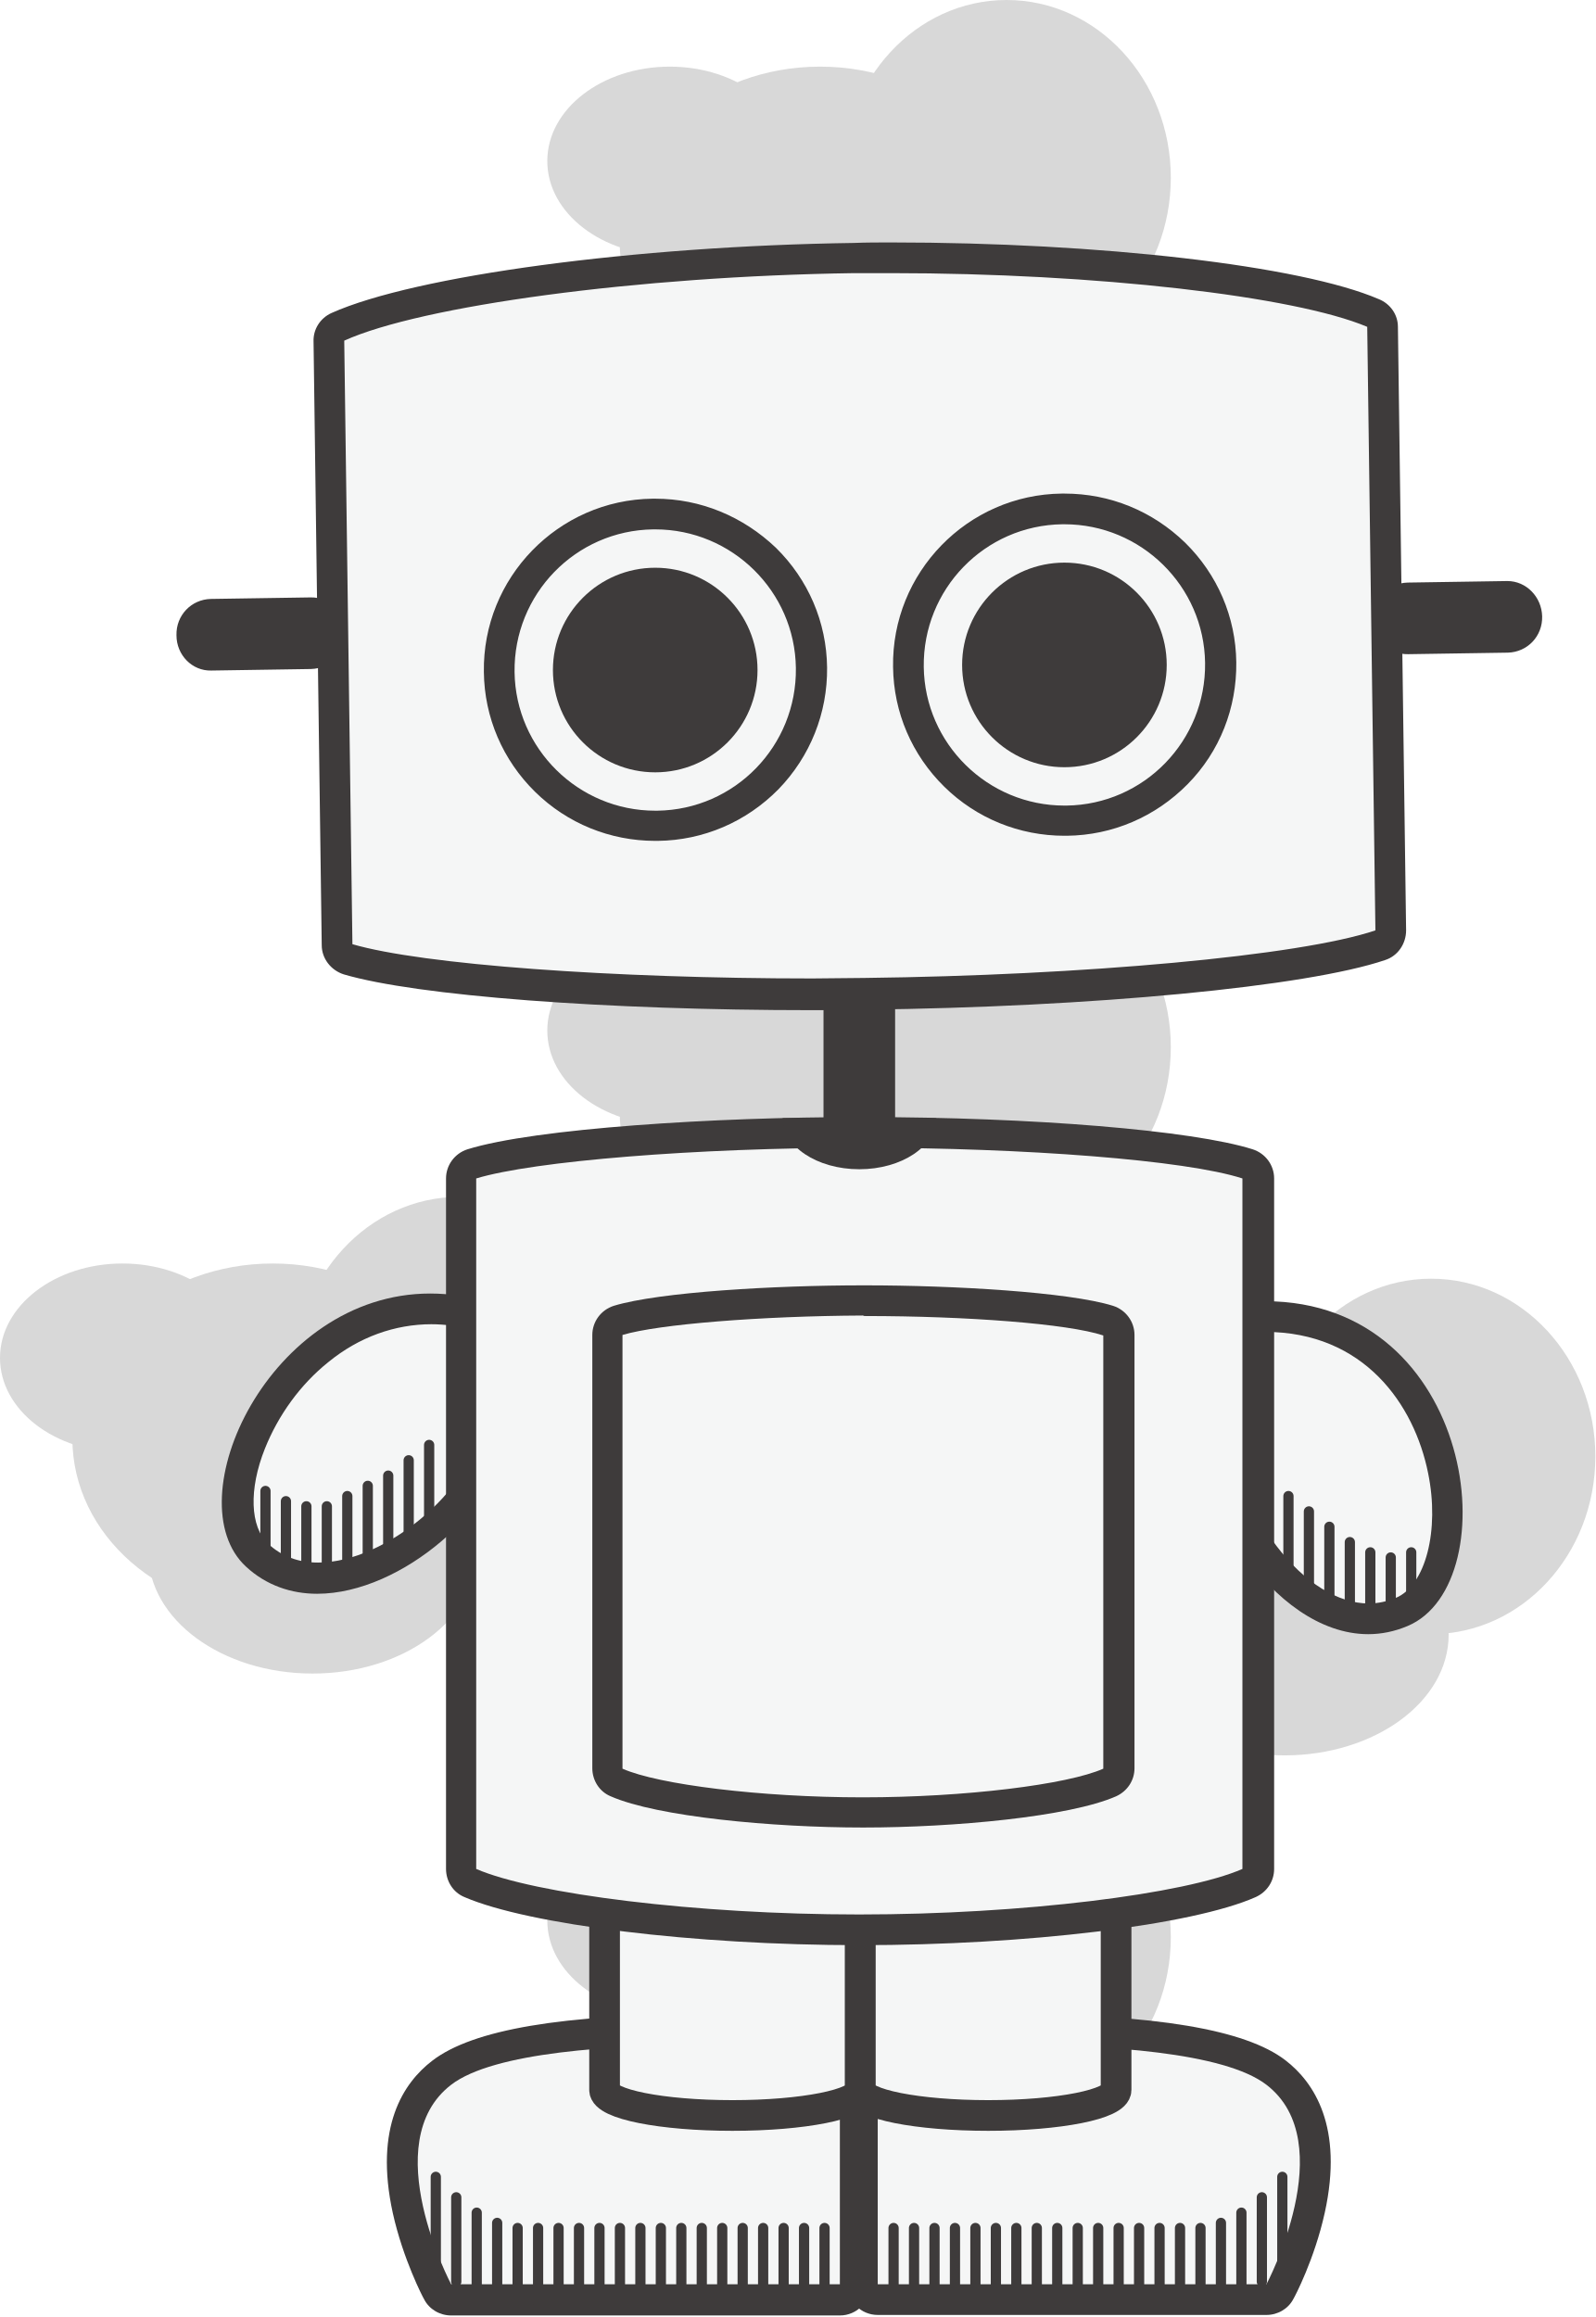
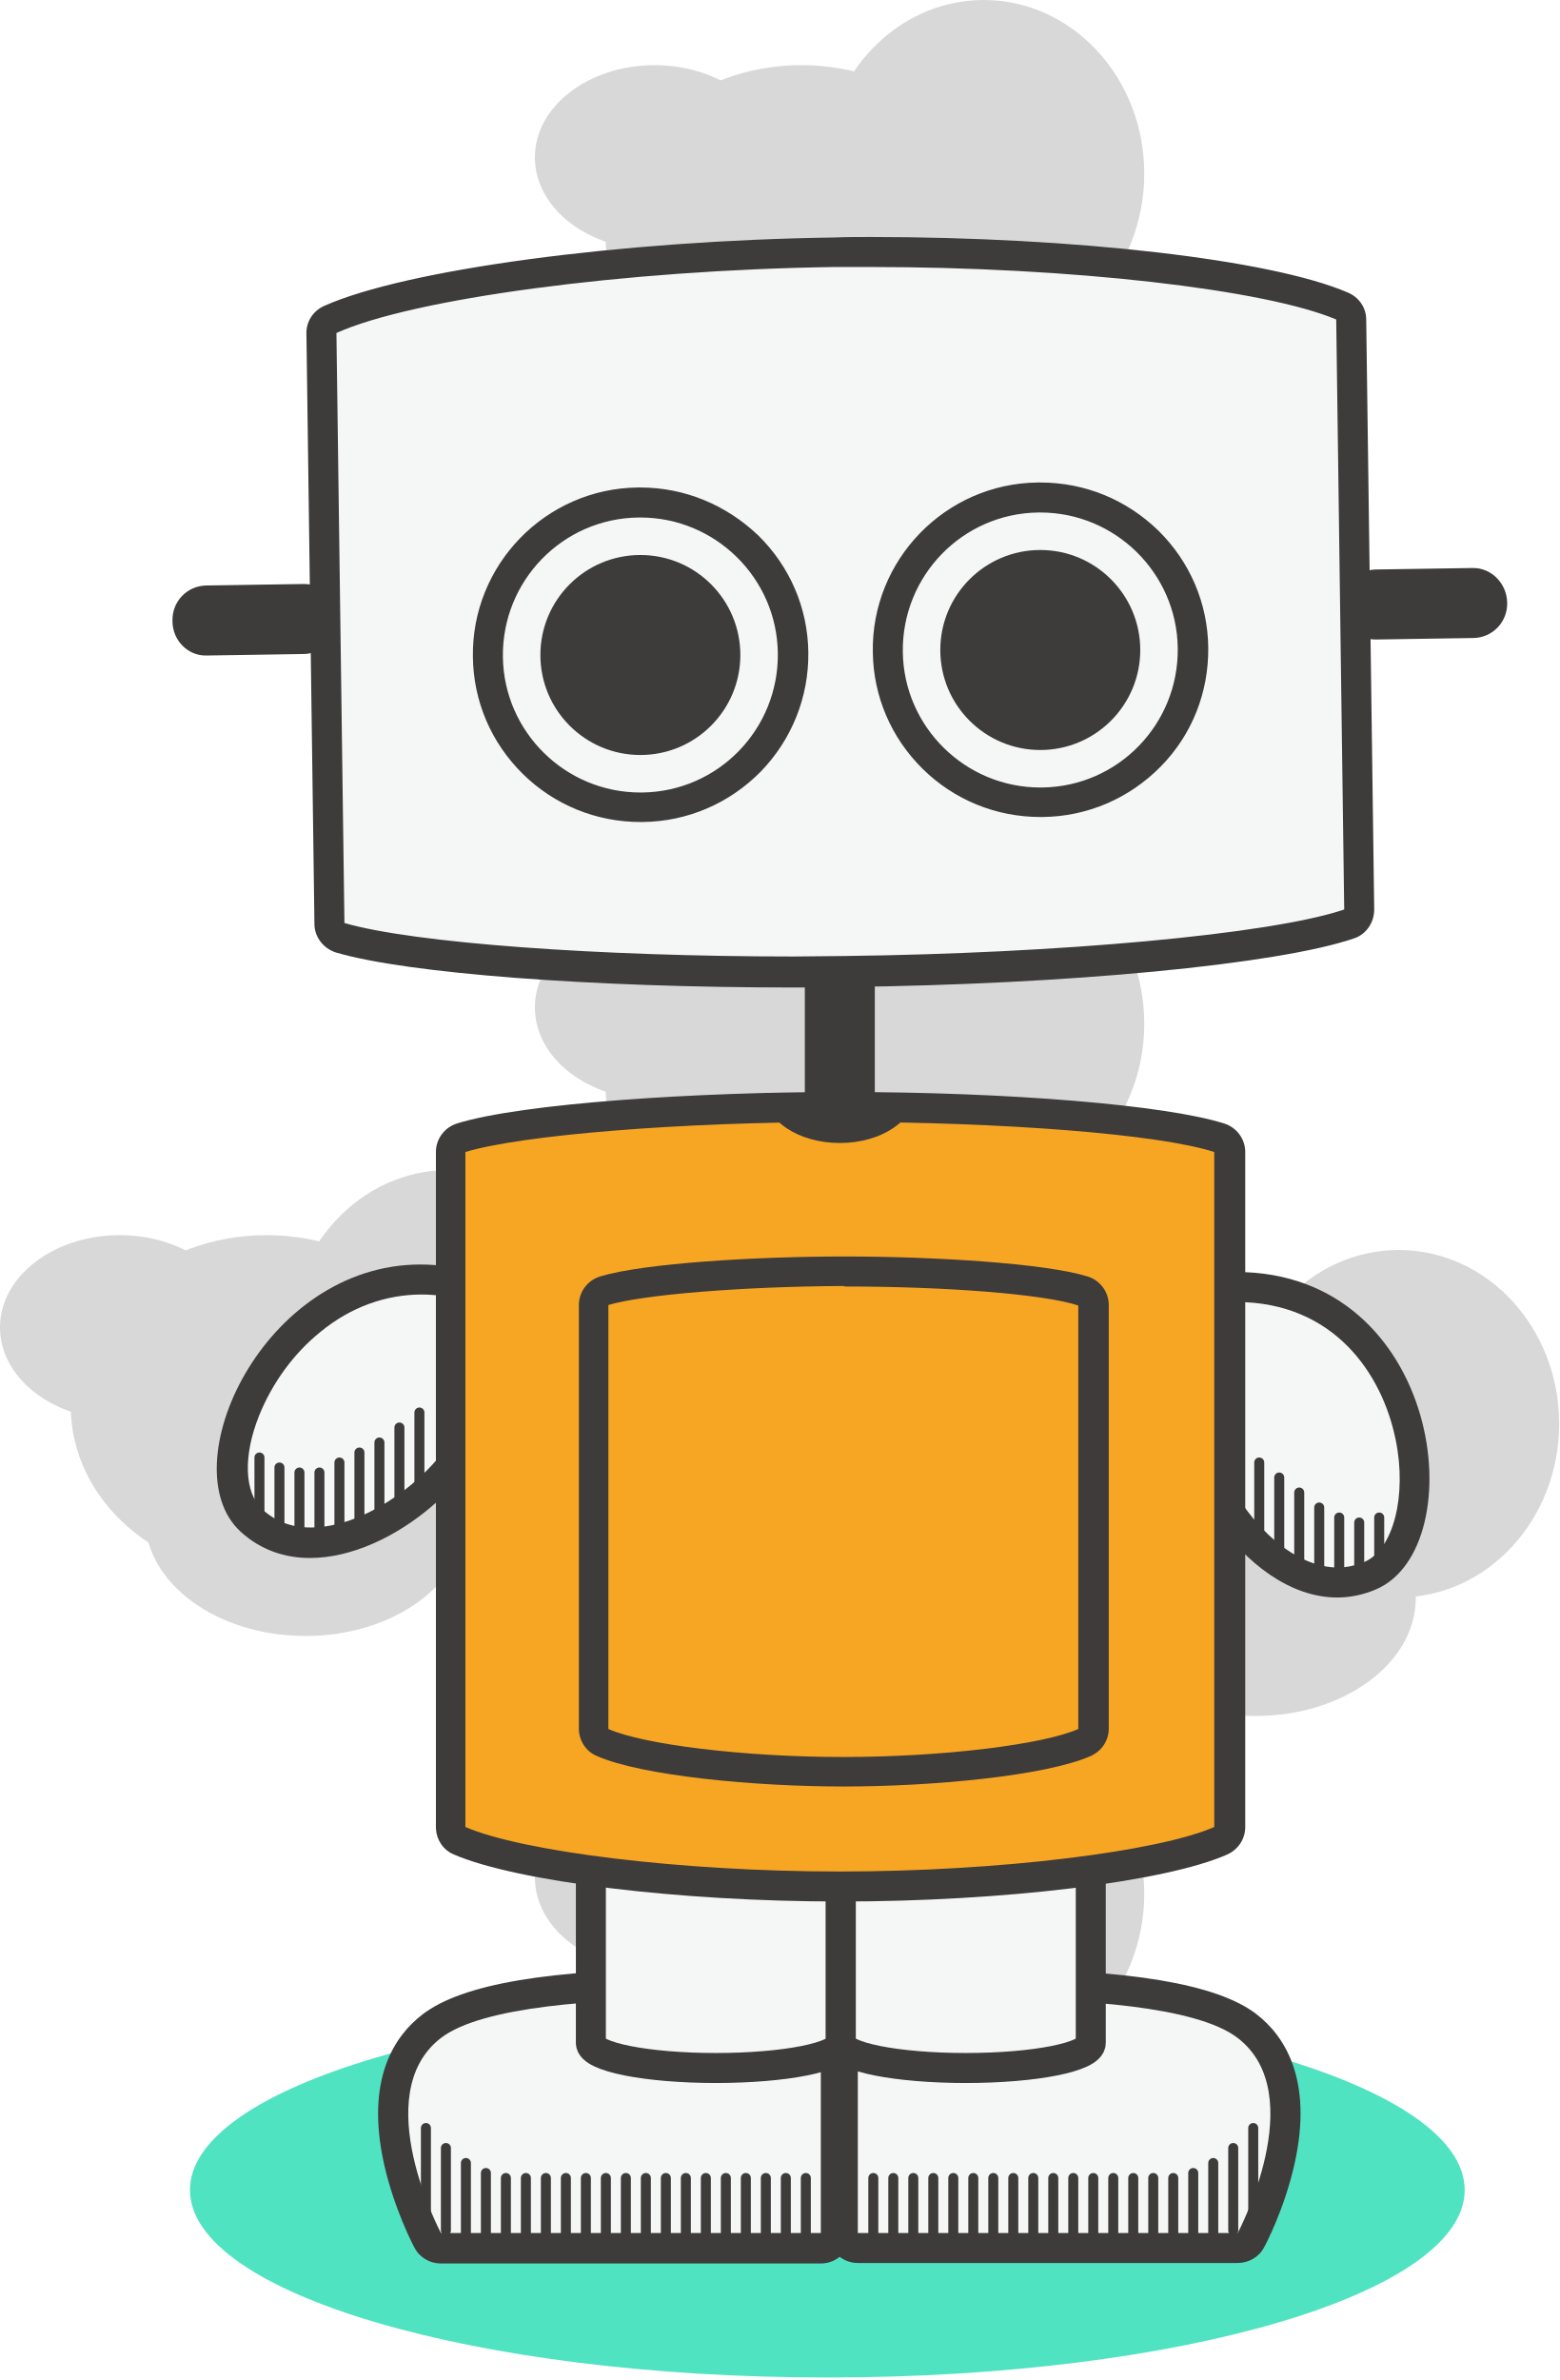
- <svg xmlns="http://www.w3.org/2000/svg" width="312px" height="453px" viewBox="0 0 312 453" version="1.1">
+ <svg xmlns="http://www.w3.org/2000/svg" width="312px" height="476px" viewBox="0 0 312 476" version="1.1">
  <defs />
  <g id="Page-1" stroke="none" stroke-width="1" fill="none" fill-rule="evenodd">
    <g id="gertbot">
      <g id="Group">
+         <ellipse id="Oval-6" fill="#50E3C2" cx="165.5" cy="438" rx="127.5" ry="37.5" />
        <g id="steamgroup" fill="#D8D8D8">
          <g id="steam" transform="translate(0, 234)">
            <ellipse id="Oval-2" cx="53.331" cy="47.231" rx="39.182" ry="34.202" />
            <ellipse id="Oval-3" cx="89.792" cy="34.745" rx="32.108" ry="34.745" />
            <ellipse id="Oval-4" cx="61.108" cy="69.599" rx="32.108" ry="23.599" />
            <ellipse id="Oval-5" cx="23.945" cy="31.487" rx="23.945" ry="18.458" />
          </g>
          <g id="steam" transform="translate(107, 170)">
            <ellipse id="Oval-2" cx="53.331" cy="47.231" rx="39.182" ry="34.202" />
            <ellipse id="Oval-3" cx="89.792" cy="34.745" rx="32.108" ry="34.745" />
            <ellipse id="Oval-4" cx="61.108" cy="69.599" rx="32.108" ry="23.599" />
            <ellipse id="Oval-5" cx="23.945" cy="31.487" rx="23.945" ry="18.458" />
          </g>
          <g id="steam" transform="translate(190, 250)">
            <ellipse id="Oval-2" cx="53.331" cy="47.231" rx="39.182" ry="34.202" />
            <ellipse id="Oval-3" cx="89.792" cy="34.745" rx="32.108" ry="34.745" />
            <ellipse id="Oval-4" cx="61.108" cy="69.599" rx="32.108" ry="23.599" />
            <ellipse id="Oval-5" cx="23.945" cy="31.487" rx="23.945" ry="18.458" />
          </g>
          <g id="steam" transform="translate(107, 344)">
            <ellipse id="Oval-2" cx="53.331" cy="47.231" rx="39.182" ry="34.202" />
            <ellipse id="Oval-3" cx="89.792" cy="34.745" rx="32.108" ry="34.745" />
            <ellipse id="Oval-4" cx="61.108" cy="69.599" rx="32.108" ry="23.599" />
            <ellipse id="Oval-5" cx="23.945" cy="31.487" rx="23.945" ry="18.458" />
          </g>
          <g id="steam" transform="translate(107, 0)">
            <ellipse id="Oval-2" cx="53.331" cy="47.231" rx="39.182" ry="34.202" />
            <ellipse id="Oval-3" cx="89.792" cy="34.745" rx="32.108" ry="34.745" />
            <ellipse id="Oval-4" cx="61.108" cy="69.599" rx="32.108" ry="23.599" />
            <ellipse id="Oval-5" cx="23.945" cy="31.487" rx="23.945" ry="18.458" />
          </g>
        </g>
        <g id="leg1container" transform="translate(75, 368)" fill-rule="nonzero">
          <g id="leg1">
            <g id="Group" transform="translate(0, 25)">
              <path d="M13.2,56.6 C12.1,56.6 11.1,56 10.5,55 C9.9,53.8 -5.2,25 11.3,12.2 C18.5,6.6 36.1,3.8 63.4,3.8 C77.6,3.8 89.3,4.6 89.4,4.6 C91,4.7 92.2,6 92.2,7.6 L92.2,53.6 C92.2,55.3 90.9,56.6 89.2,56.6 L13.2,56.6 Z" id="Shape" fill="#F5F6F6" />
              <path d="M63.4,6.8 C77.6,6.8 89.2,7.6 89.2,7.6 L89.2,53.6 L13.2,53.6 C13.2,53.6 -1.5,25.9 13.2,14.6 C21.5,8.2 44.8,6.8 63.4,6.8 L63.4,6.8 Z M63.4,0.8 C63.4,0.8 63.4,0.8 63.4,0.8 C35,0.8 17.4,3.8 9.5,9.9 C3.9,14.2 -1.9,22.8 1.8,39.7 C3.8,48.7 7.7,56.2 7.9,56.5 C8.9,58.5 11,59.7 13.2,59.7 L89.2,59.7 C92.5,59.7 95.2,57 95.2,53.7 L95.2,7.7 C95.2,4.6 92.8,1.9 89.6,1.7 C89.1,1.6 77.7,0.8 63.4,0.8 L63.4,0.8 Z" id="Shape" fill="#3E3B3B" />
            </g>
            <g id="Group" transform="translate(10, 57)" stroke="#3E3B3B" stroke-width="2" fill="#F5F6F6" stroke-linecap="round" stroke-linejoin="round">
              <path d="M0.2,0.6 L0.2,17.1" id="Shape" />
              <path d="M4.2,4.6 L4.2,21.1" id="Shape" />
              <path d="M8.2,7.6 L8.2,24.1" id="Shape" />
              <path d="M12.2,9.6 L12.2,26.1" id="Shape" />
              <path d="M16.2,10.6 L16.2,25.3" id="Shape" />
              <path d="M20.2,10.6 L20.2,25.3" id="Shape" />
              <path d="M24.2,10.6 L24.2,24.6" id="Shape" />
              <path d="M28.2,10.6 L28.2,24.6" id="Shape" />
              <path d="M32.2,10.6 L32.2,24.6" id="Shape" />
              <path d="M36.2,10.6 L36.2,24.6" id="Shape" />
              <path d="M40.2,10.6 L40.2,24.6" id="Shape" />
              <path d="M44.2,10.6 L44.2,24.6" id="Shape" />
              <path d="M48.2,10.6 L48.2,24.6" id="Shape" />
              <path d="M52.2,10.6 L52.2,24.6" id="Shape" />
              <path d="M56.2,10.6 L56.2,24.6" id="Shape" />
              <path d="M60.2,10.6 L60.2,24.6" id="Shape" />
              <path d="M64.2,10.6 L64.2,24.6" id="Shape" />
              <path d="M68.2,10.6 L68.2,24.6" id="Shape" />
              <path d="M72.2,10.6 L72.2,24.6" id="Shape" />
              <path d="M76.2,10.6 L76.2,24.6" id="Shape" />
            </g>
            <path d="M43.2,0.6 L43.2,40.6 C43.2,43.4 54.4,45.6 68.2,45.6 C82,45.6 93.2,43.4 93.2,40.6 L93.2,0.6 L43.2,0.6 Z" id="Shape" stroke="#3E3B3B" stroke-width="6" fill="#F5F6F6" />
          </g>
        </g>
        <g id="leg2container" transform="translate(165, 368)" fill-rule="nonzero">
          <g id="leg2">
            <g id="Group" transform="translate(0, 25)">
              <path d="M6.7,56.6 C5,56.6 3.7,55.3 3.7,53.6 L3.7,7.6 C3.7,6 4.9,4.7 6.5,4.6 C6.6,4.6 18.3,3.8 32.5,3.8 C59.8,3.8 77.3,6.6 84.6,12.2 C101.1,24.9 86.1,53.8 85.4,55 C84.9,56 83.9,56.6 82.7,56.6 L6.7,56.6 Z" id="Shape" fill="#F5F6F6" />
              <path d="M32.4,6.8 C51,6.8 74.3,8.2 82.6,14.6 C97.3,25.9 82.6,53.6 82.6,53.6 L6.6,53.6 L6.6,7.6 C6.7,7.6 18.2,6.8 32.4,6.8 L32.4,6.8 Z M32.4,0.8 C18.1,0.8 6.7,1.6 6.2,1.6 C3.1,1.8 0.6,4.4 0.6,7.6 L0.6,53.6 C0.6,56.9 3.3,59.6 6.6,59.6 L82.6,59.6 C84.8,59.6 86.9,58.4 87.9,56.4 C88.1,56.1 92,48.7 94,39.6 C97.7,22.8 91.9,14.1 86.3,9.8 C78.5,3.8 60.8,0.8 32.4,0.8 L32.4,0.8 Z" id="Shape" fill="#3E3B3B" />
            </g>
            <g id="Group" transform="translate(9, 57)" stroke="#3E3B3B" stroke-width="2" fill="#F5F6F6" stroke-linecap="round" stroke-linejoin="round">
              <path d="M76.7,0.6 L76.7,17.1" id="Shape" />
              <path d="M72.7,4.6 L72.7,21.1" id="Shape" />
              <path d="M68.7,7.6 L68.7,24.1" id="Shape" />
              <path d="M64.7,9.6 L64.7,26.1" id="Shape" />
              <path d="M60.7,10.6 L60.7,25.3" id="Shape" />
              <path d="M56.7,10.6 L56.7,25.3" id="Shape" />
              <path d="M52.7,10.6 L52.7,24.6" id="Shape" />
              <path d="M48.7,10.6 L48.7,24.6" id="Shape" />
              <path d="M44.7,10.6 L44.7,24.6" id="Shape" />
              <path d="M40.7,10.6 L40.7,24.6" id="Shape" />
              <path d="M36.7,10.6 L36.7,24.6" id="Shape" />
              <path d="M32.7,10.6 L32.7,24.6" id="Shape" />
              <path d="M28.7,10.6 L28.7,24.6" id="Shape" />
              <path d="M24.7,10.6 L24.7,24.6" id="Shape" />
              <path d="M20.7,10.6 L20.7,24.6" id="Shape" />
              <path d="M16.7,10.6 L16.7,24.6" id="Shape" />
              <path d="M12.7,10.6 L12.7,24.6" id="Shape" />
              <path d="M8.7,10.6 L8.7,24.6" id="Shape" />
              <path d="M4.7,10.6 L4.7,24.6" id="Shape" />
              <path d="M0.7,10.6 L0.7,24.6" id="Shape" />
            </g>
            <path d="M3.2,0.6 L3.2,40.6 C3.2,43.4 14.4,45.6 28.2,45.6 C42,45.6 53.2,43.4 53.2,40.6 L53.2,0.6 L3.2,0.6 Z" id="Shape" stroke="#3E3B3B" stroke-width="6" fill="#F5F6F6" />
          </g>
        </g>
        <g id="headcontainer" transform="translate(34, 47)" fill-rule="nonzero">
          <g id="head">
            <rect id="neck" fill="#3E3B3B" x="127" y="125.6" width="14" height="50" />
            <g id="ears" transform="translate(0, 66)" fill="#3E3B3B">
              <path d="M267.5,7.5 C267.6,11.4 264.6,14.5 260.8,14.6 L241.3,14.9 C237.6,15 234.5,11.9 234.5,8 L234.5,8 C234.4,4.1 237.4,1 241.2,0.9 L260.7,0.6 C264.4,0.6 267.4,3.7 267.5,7.5 L267.5,7.5 Z" id="Shape" />
              <path d="M33.5,10.7 C33.6,14.6 30.6,17.7 26.8,17.8 L7.3,18.1 C3.6,18.2 0.5,15.1 0.5,11.2 L0.5,11.2 C0.4,7.3 3.4,4.2 7.2,4.1 L26.7,3.8 C30.4,3.7 33.5,6.8 33.5,10.7 L33.5,10.7 Z" id="Shape" />
            </g>
            <g id="Group" transform="translate(27, 0)">
              <path d="M97.7,147.3 C58.1,147.3 20.7,144.5 6.9,140.5 C5.6,140.1 4.8,139 4.7,137.7 L3.1,19.7 C3.1,18.5 3.8,17.4 4.9,16.9 C20.6,9.8 64,4 105.8,3.4 C108.2,3.4 110.7,3.3 113.1,3.3 C153,3.3 192.6,7.8 207.3,14.1 C208.4,14.6 209.1,15.6 209.1,16.8 L210.7,134.8 C210.7,136.1 209.9,137.3 208.7,137.7 C193.9,142.7 151.5,146.7 107.9,147.2 C104.6,147.3 101.1,147.3 97.7,147.3 Z" id="Shape" fill="#F5F6F6" />
              <path d="M113.2,6.4 C153.3,6.4 192.1,10.9 206.3,16.9 L207.9,134.9 C193.1,139.9 150.6,143.7 108,144.2 C104.6,144.2 101.2,144.3 97.8,144.3 C58.8,144.3 21.6,141.6 7.9,137.6 L6.3,19.6 C21.3,12.8 63.6,7 106,6.4 C108.3,6.4 110.8,6.4 113.2,6.4 L113.2,6.4 Z M113.2,0.4 L113.2,6.4 L113.2,0.4 C110.8,0.4 108.3,0.4 105.9,0.5 C63.1,1.1 20.1,6.9 3.8,14.2 C1.6,15.2 0.2,17.4 0.3,19.8 L1.9,137.8 C1.9,140.4 3.7,142.7 6.2,143.5 C20.5,147.7 57.3,150.5 97.8,150.5 C101.2,150.5 104.7,150.5 108.1,150.4 C152.6,149.9 194.5,145.9 209.8,140.7 C212.3,139.9 213.9,137.5 213.9,134.9 L212.3,16.9 C212.3,14.5 210.8,12.4 208.6,11.5 C193.3,4.9 154,0.4 113.2,0.4 L113.2,0.4 Z" id="Shape" fill="#3E3B3B" />
            </g>
            <g id="eye2" transform="translate(60, 50)" fill="#3E3B3B">
              <circle id="Oval" cx="34.1" cy="34" r="20" />
              <path d="M34.1,6.5 C49.1,6.5 61.4,18.6 61.6,33.6 C61.8,48.8 49.7,61.3 34.5,61.5 C34.4,61.5 34.2,61.5 34.1,61.5 C19.1,61.5 6.8,49.4 6.6,34.4 C6.4,19.2 18.5,6.7 33.7,6.5 C33.9,6.5 34,6.5 34.1,6.5 L34.1,6.5 Z M34.1,0.5 L34.1,6.5 L34.1,0.5 C33.9,0.5 33.8,0.5 33.6,0.5 C15.1,0.7 0.3,16 0.6,34.4 C0.7,43.3 4.3,51.6 10.6,57.8 C16.9,64 25.3,67.4 34.1,67.4 C34.3,67.4 34.4,67.4 34.6,67.4 C43.5,67.3 51.9,63.7 58.2,57.3 C64.4,50.9 67.8,42.4 67.7,33.5 C67.6,24.6 64,16.3 57.7,10.1 C51.3,4 43,0.5 34.1,0.5 L34.1,0.5 Z" id="Shape" />
            </g>
            <g id="eye1" transform="translate(140, 49)" fill="#3E3B3B">
              <circle id="Oval" cx="34.1" cy="34" r="20" />
              <path d="M34.1,6.5 C49.1,6.5 61.4,18.6 61.6,33.6 C61.8,48.8 49.7,61.3 34.5,61.5 C34.4,61.5 34.2,61.5 34.1,61.5 C19.1,61.5 6.8,49.4 6.6,34.4 C6.4,19.2 18.5,6.7 33.7,6.5 C33.9,6.5 34,6.5 34.1,6.5 L34.1,6.5 Z M34.1,0.5 L34.1,6.5 L34.1,0.5 C33.9,0.5 33.8,0.5 33.6,0.5 C15.1,0.7 0.3,16 0.6,34.4 C0.7,43.3 4.3,51.6 10.6,57.8 C16.9,64 25.3,67.4 34.1,67.4 C34.3,67.4 34.4,67.4 34.6,67.4 C43.5,67.3 51.9,63.7 58.2,57.3 C64.5,50.9 67.8,42.4 67.7,33.5 C67.6,24.6 64,16.3 57.7,10.1 C51.3,3.9 43,0.5 34.1,0.5 L34.1,0.5 Z" id="Shape" />
            </g>
          </g>
        </g>
        <g id="arm1container" transform="translate(43, 252)" fill-rule="nonzero">
          <g id="arm1">
            <g id="Group">
              <path d="M19.1,56.6 C14.5,56.6 10.5,55.1 7.2,52.1 C2.7,47.9 2.2,39.5 5.8,30.2 C10.9,17.1 23.8,3.9 41.1,3.9 C48,3.9 55.1,6 62.2,10.1 L53.3,27.9 C53.1,28.2 53,28.6 53,29 C52.5,34.5 48.1,41.4 41.4,47.1 C34.4,53.1 26,56.6 19.1,56.6 Z" id="Shape" fill="#F5F6F6" />
              <path d="M41.2,0.9 L41.2,6.9 C46.8,6.9 52.5,8.4 58.3,11.4 L50.7,26.6 C50.4,27.3 50.2,28 50.1,28.7 C49.2,38.7 32.7,53.5 19.2,53.5 C15.3,53.5 12.1,52.3 9.4,49.8 C5.9,46.5 5.6,39.2 8.8,31.2 C11.4,24.7 15.7,18.7 21.2,14.3 C27.2,9.4 34.2,6.9 41.4,6.9 L41.2,0.9 L41.2,0.9 Z M41.1,0.9 C9.6,0.9 -8.9,41.4 5.1,54.3 C9.1,58 14,59.6 19,59.6 C35.7,59.6 54.7,42.4 55.9,29.3 L66,9 C57.2,3.3 48.8,0.9 41.1,0.9 L41.1,0.9 Z" id="Shape" fill="#3E3B3B" />
            </g>
            <g id="Group" transform="translate(8, 30)" stroke="#3E3B3B" stroke-width="2" fill="#F5F6F6" stroke-linecap="round" stroke-linejoin="round">
              <path d="M32.9,0.5 L32.9,17" id="Shape" />
              <path d="M28.9,3.5 L28.9,20" id="Shape" />
              <path d="M24.9,6.5 L24.9,23" id="Shape" />
              <path d="M20.9,8.5 L20.9,25" id="Shape" />
              <path d="M16.9,10.5 L16.9,27" id="Shape" />
              <path d="M12.9,12.5 L12.9,27" id="Shape" />
              <path d="M8.9,12.5 L8.9,27" id="Shape" />
              <path d="M4.9,11.5 L4.9,26" id="Shape" />
              <path d="M0.9,9.5 L0.9,24" id="Shape" />
            </g>
          </g>
        </g>
        <g id="arm2container" transform="translate(232, 254)" fill-rule="nonzero">
          <g id="arm2">
            <g id="Group">
              <path d="M35.6,62.4 C28.7,62.4 21.2,57.9 15.2,50 C8.5,41.3 5.1,30.5 6.9,23.7 C7,23.3 7,22.9 7,22.5 L4.1,4.6 C8,3.7 11.8,3.3 15.4,3.3 C36.6,3.3 47.3,18.8 50.2,33.3 C52.8,46.1 49.3,58 42.2,61.1 C39.9,62 37.8,62.4 35.6,62.4 L35.6,62.4 Z" id="Shape" fill="#F5F6F6" />
              <path d="M15.3,6.4 C34.7,6.4 44.5,20.6 47.2,34 C49.5,45.2 46.7,56 40.9,58.4 C39.2,59.1 37.4,59.5 35.6,59.5 C29.6,59.5 23,55.4 17.6,48.3 C11.5,40.4 8.3,30.5 9.8,24.6 C10,23.8 10.1,22.9 9.9,22.1 L7.5,7.1 C10.2,6.6 12.8,6.4 15.3,6.4 L15.3,6.4 Z M15.3,0.4 C10.8,0.4 5.9,1 0.6,2.5 L3.9,23.1 C5.68434189e-14,37.8 16.6,65.5 35.5,65.5 C38,65.5 40.6,65 43.2,63.9 C62.9,55.6 56.6,0.4 15.3,0.4 L15.3,0.4 Z" id="Shape" fill="#3E3B3B" />
            </g>
            <g id="Group" transform="translate(19, 38)" stroke="#3E3B3B" stroke-width="2" fill="#F5F6F6" stroke-linecap="round" stroke-linejoin="round">
              <path d="M0.9,0.5 L0.9,17" id="Shape" />
              <path d="M4.9,3.5 L4.9,20" id="Shape" />
              <path d="M8.9,6.5 L8.9,23" id="Shape" />
              <path d="M12.9,9.5 L12.9,26" id="Shape" />
              <path d="M16.9,11.5 L16.9,24" id="Shape" />
              <path d="M20.9,12.5 L20.9,21" id="Shape" />
              <path d="M24.9,11.5 L24.9,20" id="Shape" />
            </g>
          </g>
        </g>
        <g id="corecontainer" transform="translate(87, 218)" fill-rule="nonzero">
          <g id="core">
            <g id="Group">
-               <path d="M80.9,159.3 C49.5,159.3 16.8,155.4 4.9,150.2 C3.8,149.7 3.1,148.6 3.1,147.4 L3.1,12.4 C3.1,11.1 4,9.9 5.2,9.5 C16.7,6 48.5,3.4 81,3.4 L81.7,3.4 C114.6,3.4 145.5,5.9 156.8,9.5 C158,9.9 158.9,11.1 158.9,12.4 L158.9,147.4 C158.9,148.6 158.2,149.7 157.1,150.1 C145.3,155.3 112.6,159.2 81,159.2 C81,159.3 80.9,159.3 80.9,159.3 Z" id="Shape" fill="#F5F6F6" />
+               <path d="M80.9,159.3 C49.5,159.3 16.8,155.4 4.9,150.2 C3.8,149.7 3.1,148.6 3.1,147.4 L3.1,12.4 C3.1,11.1 4,9.9 5.2,9.5 C16.7,6 48.5,3.4 81,3.4 L81.7,3.4 C114.6,3.4 145.5,5.9 156.8,9.5 C158,9.9 158.9,11.1 158.9,12.4 L158.9,147.4 C158.9,148.6 158.2,149.7 157.1,150.1 C145.3,155.3 112.6,159.2 81,159.2 C81,159.3 80.9,159.3 80.9,159.3 Z" id="Shape" fill="#F6A623" />
              <path d="M81.7,6.4 C113.3,6.4 144.8,8.8 155.9,12.4 L155.9,147.4 C144.7,152.3 112.9,156.3 81,156.3 C81,156.3 80.9,156.3 80.9,156.3 C49.1,156.3 17.4,152.3 6.1,147.4 L6.1,12.4 C17.3,9 49.1,6.4 81,6.4 C81.2,6.4 81.5,6.4 81.7,6.4 L81.7,6.4 Z M81.7,0.4 L81,0.4 C52.9,0.4 17.6,2.6 4.4,6.7 C1.9,7.5 0.2,9.8 0.2,12.4 L0.2,147.4 C0.2,149.8 1.6,152 3.8,152.9 C16.3,158.3 48.7,162.3 81,162.3 L81.1,162.3 L81.2,162.3 C113.6,162.3 146.1,158.4 158.5,152.9 C160.7,151.9 162.1,149.8 162.1,147.4 L162.1,12.4 C162.1,9.8 160.4,7.5 157.9,6.7 C146.2,3 114.9,0.4 81.7,0.4 L81.7,0.4 Z" id="Shape" fill="#3E3B3B" />
            </g>
            <path d="M82.2,39.3 C102,39.3 121.8,40.8 128.7,43.1 L128.7,127.8 C121.7,130.9 101.7,133.4 81.7,133.4 C81.7,133.4 81.6,133.4 81.6,133.4 C61.7,133.4 41.7,130.9 34.7,127.8 L34.7,43 C41.7,40.9 61.7,39.3 81.7,39.2 C81.9,39.3 82,39.3 82.2,39.3 L82.2,39.3 Z M82.2,33.3 L81.7,33.3 C64.5,33.3 41.9,34.6 33,37.3 C30.5,38.1 28.8,40.4 28.8,43 L28.8,127.7 C28.8,130.1 30.2,132.3 32.4,133.2 C41.5,137.2 64.1,139.3 81.7,139.3 C81.7,139.3 81.8,139.3 81.8,139.3 C99.5,139.3 122.1,137.2 131.2,133.2 C133.4,132.2 134.8,130.1 134.8,127.7 L134.8,43 C134.8,40.4 133.1,38.1 130.6,37.3 C121.9,34.6 99.4,33.3 82.2,33.3 L82.2,33.3 Z" id="Shape" fill="#3E3B3B" />
          </g>
        </g>
        <path d="M183,218.6 C183,224.1 176.3,228.6 168,228.6 C159.7,228.6 153,224.1 153,218.6 L183,218.6 Z" id="Shape" fill="#3E3B3B" fill-rule="nonzero" />
      </g>
    </g>
  </g>
</svg>
